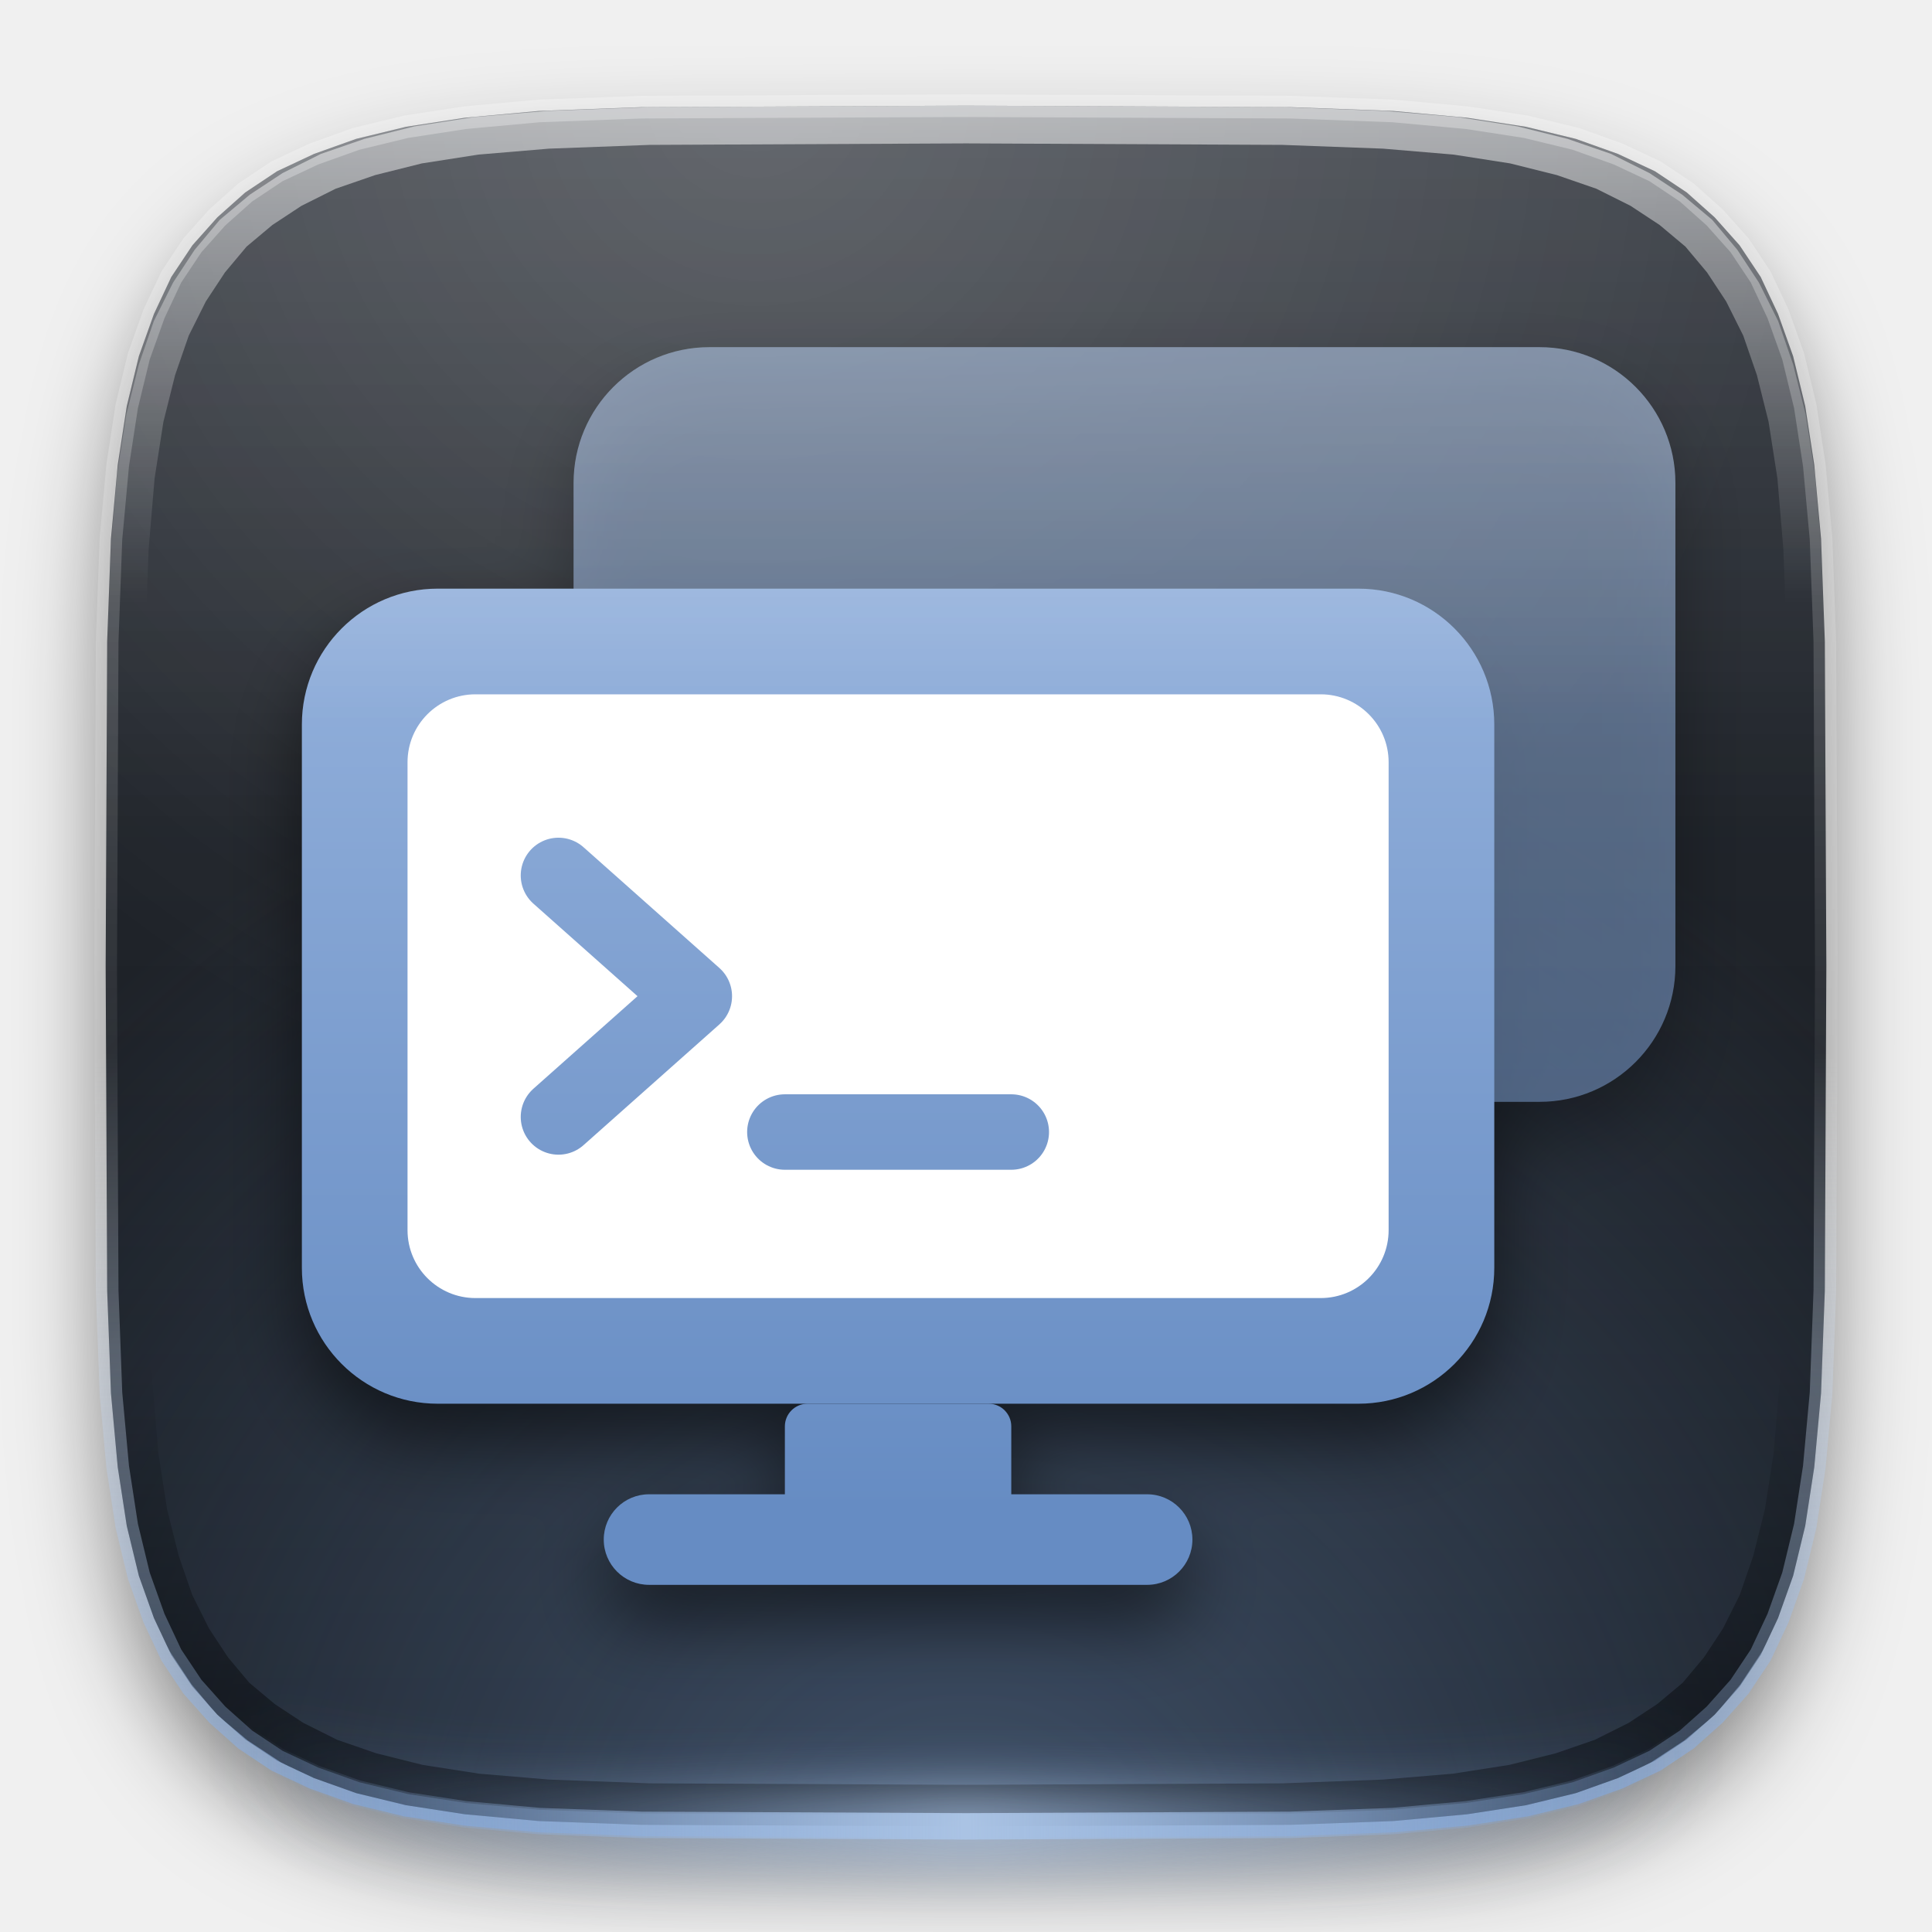
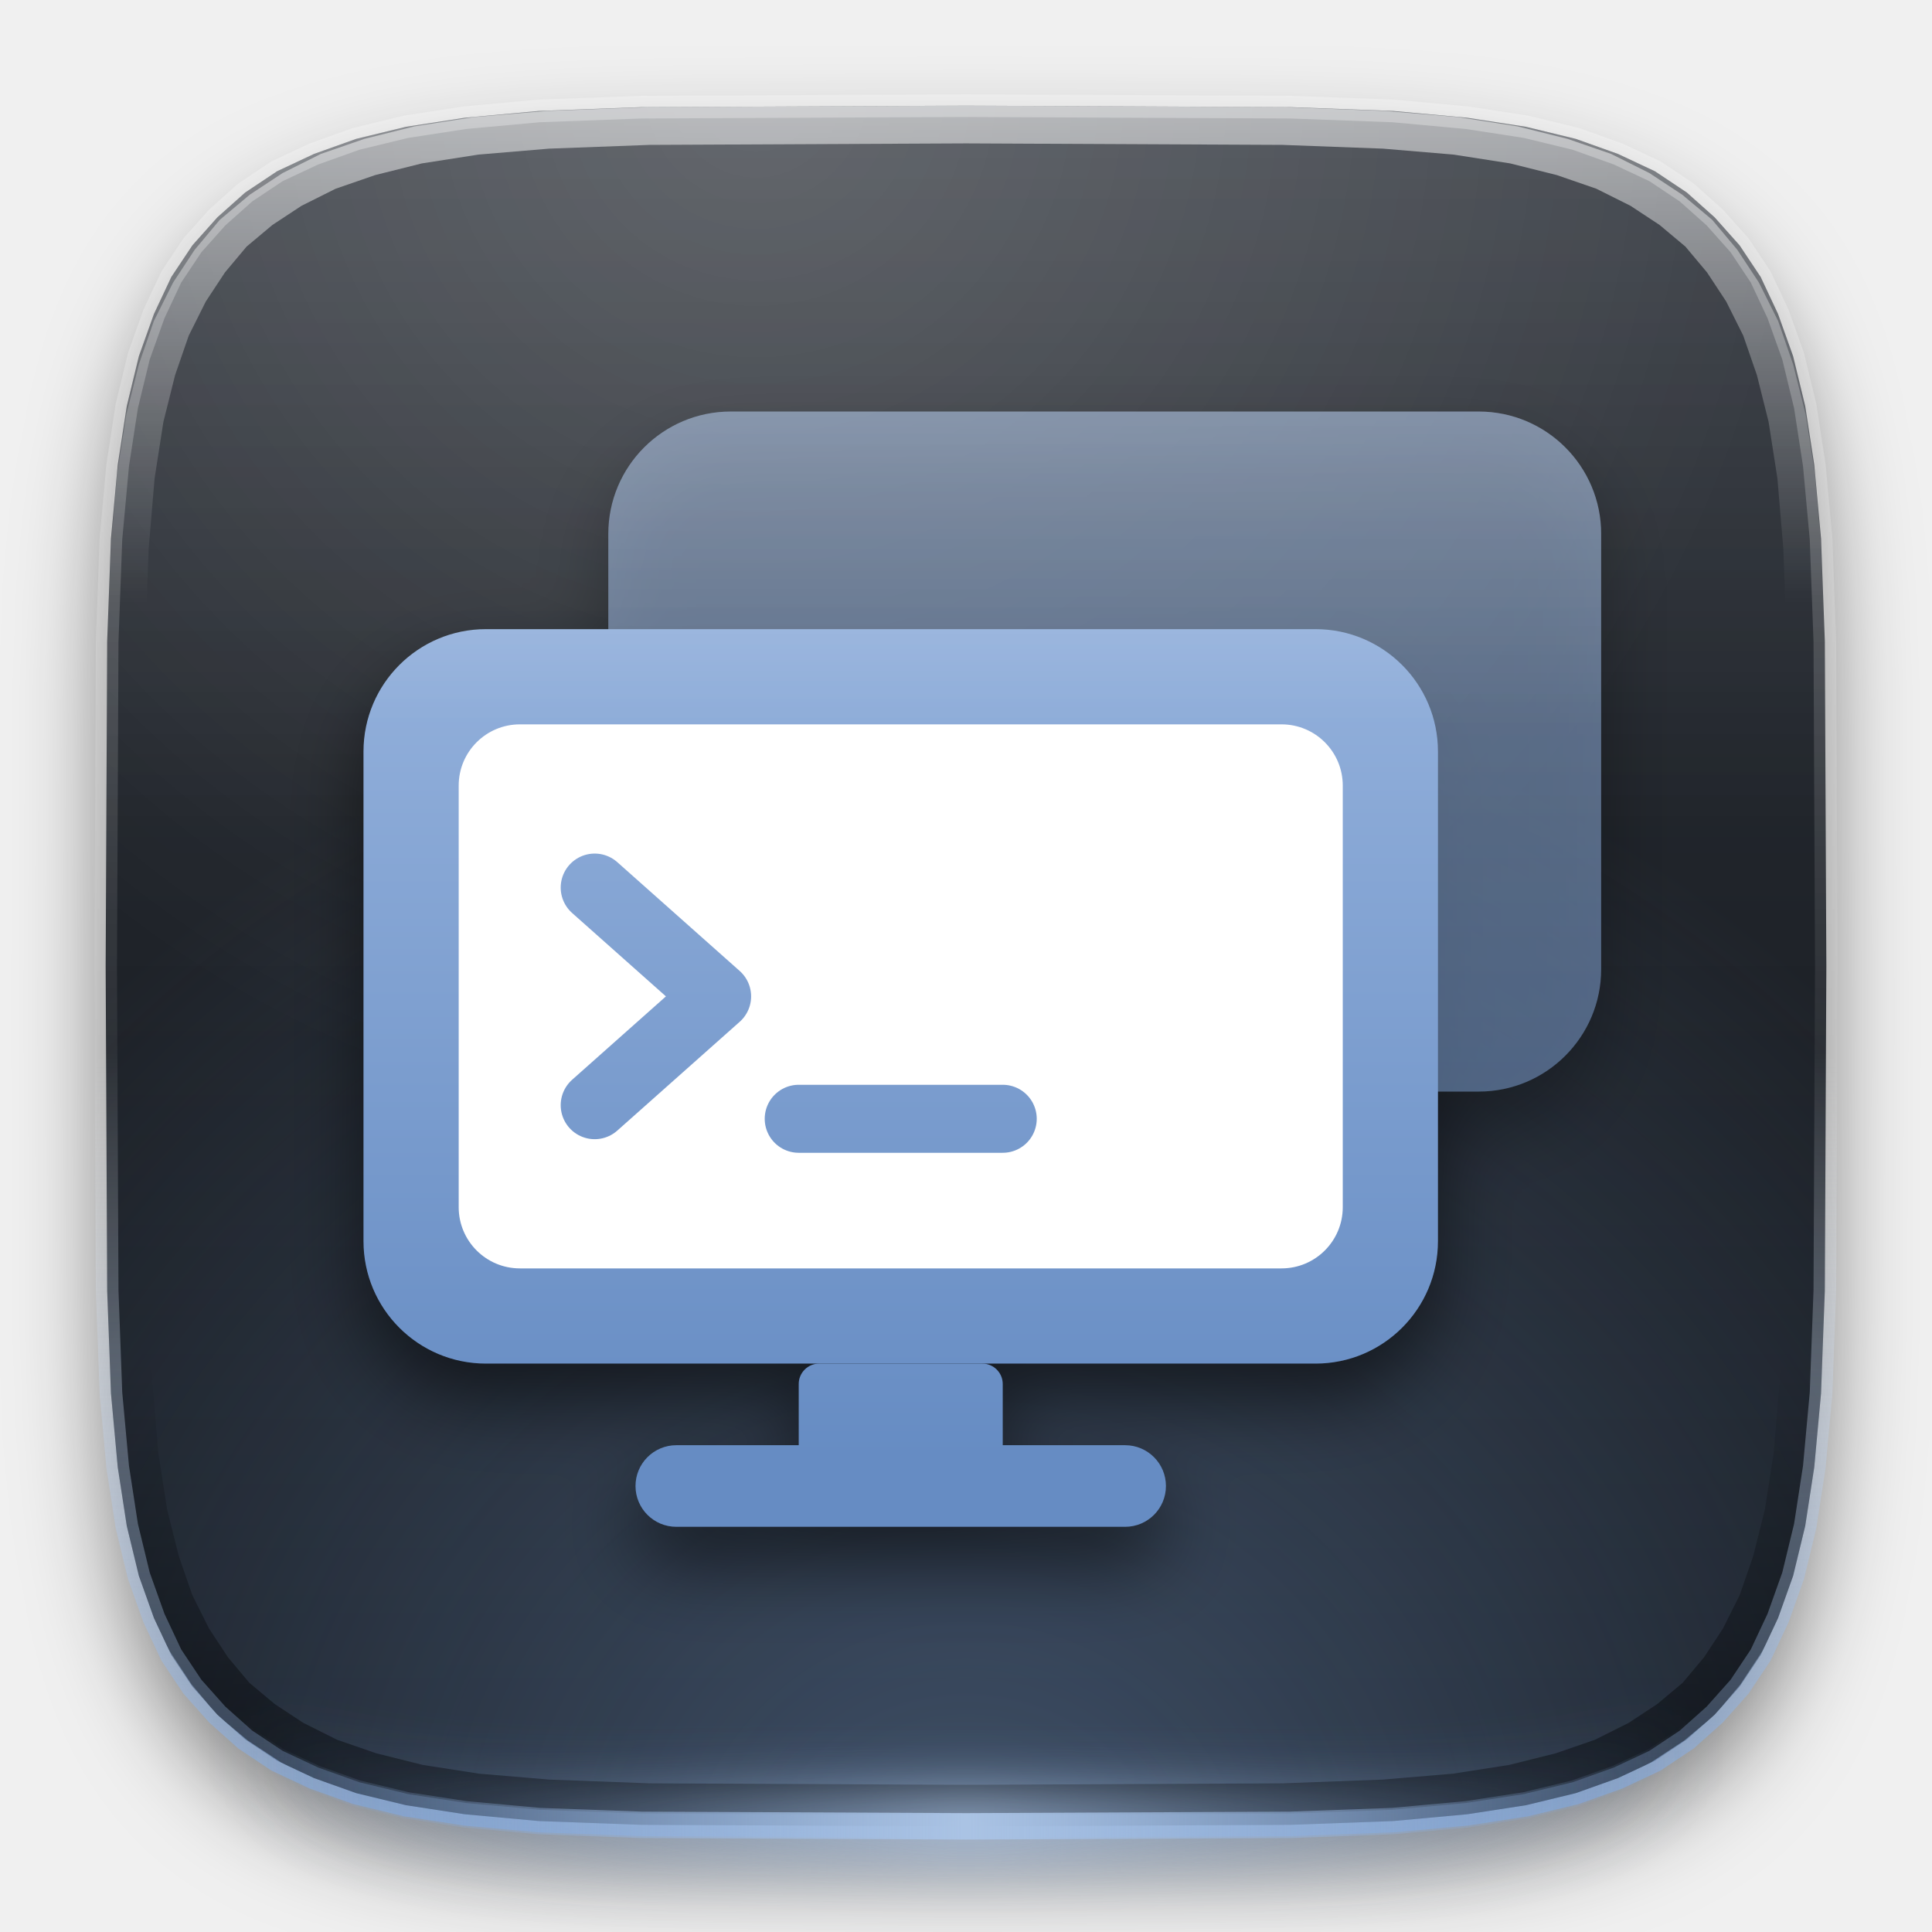
<svg xmlns="http://www.w3.org/2000/svg" viewBox="0 0 256 256" width="256" height="256">
  <defs>
    <linearGradient id="tile" x1="0" y1="0" x2="0" y2="1">
      <stop offset="0" stop-color="#2B3038" />
      <stop offset="1" stop-color="#121519" />
    </linearGradient>
    <radialGradient id="glow" cx=".5" cy="1.04" r=".72">
      <stop offset="0" stop-color="#7DA2D6" stop-opacity=".42" />
      <stop offset="1" stop-color="#7DA2D6" stop-opacity="0" />
    </radialGradient>
    <linearGradient id="sheen" x1="0" y1="0" x2="0" y2="1">
      <stop offset="0" stop-color="#fff" stop-opacity=".14" />
      <stop offset=".42" stop-color="#fff" stop-opacity="0" />
    </linearGradient>
    <radialGradient id="spec" cx=".38" cy="0" r=".6">
      <stop offset="0" stop-color="#fff" stop-opacity=".16" />
      <stop offset="1" stop-color="#fff" stop-opacity="0" />
    </radialGradient>
    <linearGradient id="rim" x1="0" y1="0" x2="0" y2="1">
      <stop offset="0" stop-color="#fff" stop-opacity=".30" />
      <stop offset=".55" stop-color="#fff" stop-opacity=".06" />
      <stop offset="1" stop-color="#7DA2D6" stop-opacity=".75" />
    </linearGradient>
    <linearGradient id="hi" gradientUnits="userSpaceOnUse" x1="0" y1="14" x2="0" y2="80">
      <stop offset="0" stop-color="#fff" stop-opacity=".55" />
      <stop offset="1" stop-color="#fff" stop-opacity="0" />
    </linearGradient>
    <linearGradient id="lo" gradientUnits="userSpaceOnUse" x1="0" y1="180" x2="0" y2="242">
      <stop offset="0" stop-color="#000" stop-opacity="0" />
      <stop offset="1" stop-color="#000" stop-opacity=".55" />
    </linearGradient>
    <filter id="drop" x="-20%" y="-20%" width="140%" height="150%">
      <feGaussianBlur stdDeviation="6" />
      <feOffset dy="6" />
    </filter>
    <clipPath id="inside">
      <path d="M242.0 128.0 L241.8 171.0 L241.3 184.6 L240.4 194.4 L239.2 202.2 L237.6 208.8 L235.6 214.4 L233.3 219.3 L230.5 223.5 L227.2 227.2 L223.5 230.5 L219.3 233.3 L214.4 235.6 L208.8 237.6 L202.2 239.2 L194.4 240.4 L184.6 241.3 L171.0 241.8 L128.0 242.0 L85.0 241.8 L71.4 241.3 L61.6 240.4 L53.8 239.2 L47.2 237.6 L41.6 235.6 L36.7 233.3 L32.5 230.5 L28.8 227.2 L25.5 223.5 L22.7 219.3 L20.4 214.4 L18.4 208.8 L16.8 202.2 L15.6 194.4 L14.7 184.6 L14.2 171.0 L14.0 128.0 L14.2 85.0 L14.7 71.4 L15.6 61.6 L16.8 53.8 L18.4 47.2 L20.4 41.6 L22.7 36.7 L25.5 32.5 L28.8 28.8 L32.5 25.5 L36.7 22.7 L41.6 20.4 L47.2 18.4 L53.8 16.8 L61.6 15.6 L71.4 14.7 L85.0 14.2 L128.0 14.0 L171.0 14.2 L184.6 14.7 L194.4 15.6 L202.2 16.8 L208.8 18.4 L214.4 20.4 L219.3 22.7 L223.5 25.5 L227.2 28.8 L230.5 32.5 L233.3 36.7 L235.6 41.6 L237.6 47.2 L239.2 53.8 L240.4 61.6 L241.3 71.4 L241.8 85.0Z" />
    </clipPath>
    <linearGradient id="ink" x1="0" y1="0" x2="0" y2="1">
      <stop offset="0" stop-color="#B4C9E7" />
      <stop offset="1" stop-color="#7DA2D6" />
    </linearGradient>
    <filter id="halo" x="-30%" y="-30%" width="160%" height="160%">
      <feGaussianBlur stdDeviation="9" />
    </filter>
    <filter id="soft" x="-40%" y="-40%" width="180%" height="180%">
      <feGaussianBlur stdDeviation="4" />
    </filter>
    <mask id="shape" maskUnits="userSpaceOnUse" x="0" y="0" width="256" height="256">
-       <rect fill="#fff" opacity=".55" x="76" y="46" width="146" height="100" rx="18" />
-       <rect fill="#fff" x="40" y="78" width="158" height="108" rx="18" />
-       <rect fill="#000" x="54" y="92" width="130" height="80" rx="9" />
-       <path fill="none" stroke="#fff" stroke-width="10" stroke-linecap="round" stroke-linejoin="round" d="M74 116l18 16-18 16M104 150h30" />
-       <rect fill="#fff" x="104" y="186" width="30" height="16" rx="3" />
-       <rect fill="#fff" x="80" y="198" width="78" height="12" rx="6" />
+       <g transform="translate(12.12 13.08) scale(0.9011)">
+         <rect fill="#fff" opacity=".55" x="76" y="46" width="146" height="100" rx="18" />
+         <rect fill="#fff" x="40" y="78" width="158" height="108" rx="18" />
+         <rect fill="#000" x="54" y="92" width="130" height="80" rx="9" />
+         <path fill="none" stroke="#fff" stroke-width="10" stroke-linecap="round" stroke-linejoin="round" d="M74 116l18 16-18 16M104 150h30" />
+         <rect fill="#fff" x="104" y="186" width="30" height="16" rx="3" />
+         <rect fill="#fff" x="80" y="198" width="78" height="12" rx="6" />
+       </g>
    </mask>
    <linearGradient id="gloss" gradientUnits="userSpaceOnUse" x1="0" y1="56" x2="0" y2="200">
      <stop offset="0" stop-color="#fff" stop-opacity=".62" />
      <stop offset=".42" stop-color="#fff" stop-opacity=".08" />
      <stop offset=".43" stop-color="#fff" stop-opacity="0" />
      <stop offset="1" stop-color="#fff" stop-opacity="0" />
    </linearGradient>
    <linearGradient id="foot" gradientUnits="userSpaceOnUse" x1="0" y1="120" x2="0" y2="206">
      <stop offset="0" stop-color="#000" stop-opacity="0" />
      <stop offset="1" stop-color="#000" stop-opacity=".28" />
    </linearGradient>
    <linearGradient id="ring" gradientUnits="userSpaceOnUse" x1="14" y1="0" x2="242" y2="0">
      <stop offset=".08" stop-color="#7DA2D6" stop-opacity="0" />
      <stop offset=".5" stop-color="#AAC3E4" />
      <stop offset=".92" stop-color="#7DA2D6" stop-opacity="0" />
    </linearGradient>
    <clipPath id="low">
      <rect x="0" y="196" width="256" height="60" />
    </clipPath>
  </defs>
  <path d="M242.0 128.0 L241.8 171.0 L241.3 184.6 L240.4 194.4 L239.2 202.2 L237.6 208.8 L235.6 214.4 L233.3 219.3 L230.5 223.5 L227.2 227.2 L223.5 230.5 L219.3 233.3 L214.4 235.6 L208.8 237.6 L202.2 239.2 L194.4 240.4 L184.6 241.3 L171.0 241.8 L128.0 242.0 L85.0 241.8 L71.4 241.3 L61.6 240.4 L53.8 239.2 L47.2 237.6 L41.6 235.6 L36.7 233.3 L32.5 230.5 L28.8 227.2 L25.5 223.5 L22.7 219.3 L20.4 214.4 L18.4 208.8 L16.8 202.2 L15.6 194.4 L14.7 184.6 L14.2 171.0 L14.0 128.0 L14.2 85.0 L14.7 71.4 L15.6 61.6 L16.8 53.8 L18.4 47.2 L20.4 41.6 L22.7 36.7 L25.5 32.5 L28.8 28.8 L32.5 25.5 L36.7 22.7 L41.6 20.4 L47.2 18.4 L53.8 16.8 L61.6 15.6 L71.4 14.7 L85.0 14.2 L128.0 14.0 L171.0 14.2 L184.6 14.7 L194.4 15.6 L202.2 16.8 L208.8 18.4 L214.4 20.4 L219.3 22.7 L223.5 25.5 L227.2 28.8 L230.5 32.5 L233.3 36.7 L235.6 41.6 L237.6 47.2 L239.2 53.8 L240.4 61.6 L241.3 71.4 L241.8 85.0Z" fill="#000" opacity=".5" filter="url(#drop)" />
  <path d="M242.0 128.0 L241.8 171.0 L241.3 184.6 L240.4 194.4 L239.2 202.2 L237.6 208.8 L235.6 214.4 L233.3 219.3 L230.5 223.5 L227.2 227.2 L223.5 230.5 L219.3 233.3 L214.4 235.6 L208.8 237.6 L202.2 239.2 L194.4 240.4 L184.6 241.3 L171.0 241.8 L128.0 242.0 L85.0 241.8 L71.4 241.3 L61.6 240.4 L53.8 239.2 L47.2 237.6 L41.6 235.6 L36.7 233.3 L32.5 230.5 L28.8 227.2 L25.5 223.5 L22.7 219.3 L20.4 214.4 L18.4 208.8 L16.8 202.2 L15.6 194.4 L14.7 184.6 L14.2 171.0 L14.0 128.0 L14.2 85.0 L14.7 71.4 L15.6 61.6 L16.8 53.8 L18.4 47.2 L20.4 41.6 L22.7 36.7 L25.5 32.5 L28.8 28.8 L32.5 25.5 L36.7 22.7 L41.6 20.4 L47.2 18.4 L53.8 16.8 L61.6 15.6 L71.4 14.7 L85.0 14.2 L128.0 14.0 L171.0 14.2 L184.6 14.7 L194.4 15.6 L202.2 16.8 L208.8 18.4 L214.4 20.4 L219.3 22.7 L223.5 25.5 L227.2 28.8 L230.5 32.5 L233.3 36.7 L235.6 41.6 L237.6 47.2 L239.2 53.8 L240.4 61.6 L241.3 71.4 L241.8 85.0Z" fill="url(#tile)" />
  <path d="M242.0 128.0 L241.8 171.0 L241.3 184.6 L240.4 194.4 L239.2 202.2 L237.6 208.8 L235.6 214.4 L233.3 219.3 L230.5 223.5 L227.2 227.2 L223.5 230.5 L219.3 233.3 L214.4 235.6 L208.8 237.6 L202.2 239.2 L194.4 240.4 L184.6 241.3 L171.0 241.8 L128.0 242.0 L85.0 241.8 L71.4 241.3 L61.6 240.4 L53.8 239.2 L47.2 237.6 L41.6 235.6 L36.7 233.3 L32.5 230.5 L28.8 227.2 L25.5 223.5 L22.7 219.3 L20.4 214.4 L18.4 208.8 L16.8 202.2 L15.6 194.4 L14.7 184.6 L14.2 171.0 L14.0 128.0 L14.2 85.0 L14.7 71.4 L15.6 61.6 L16.8 53.8 L18.4 47.2 L20.4 41.6 L22.7 36.7 L25.5 32.5 L28.8 28.8 L32.5 25.5 L36.7 22.7 L41.6 20.4 L47.2 18.4 L53.8 16.8 L61.6 15.6 L71.4 14.7 L85.0 14.2 L128.0 14.0 L171.0 14.2 L184.6 14.7 L194.4 15.6 L202.2 16.8 L208.8 18.4 L214.4 20.4 L219.3 22.7 L223.5 25.5 L227.2 28.8 L230.5 32.5 L233.3 36.7 L235.6 41.6 L237.6 47.2 L239.2 53.8 L240.4 61.6 L241.3 71.4 L241.8 85.0Z" fill="url(#spec)" />
  <path d="M242.0 128.0 L241.8 171.0 L241.3 184.6 L240.4 194.4 L239.2 202.2 L237.6 208.8 L235.6 214.4 L233.3 219.3 L230.5 223.5 L227.2 227.2 L223.5 230.5 L219.3 233.3 L214.4 235.6 L208.8 237.6 L202.2 239.2 L194.4 240.4 L184.6 241.3 L171.0 241.8 L128.0 242.0 L85.0 241.8 L71.4 241.3 L61.6 240.4 L53.8 239.2 L47.2 237.6 L41.6 235.6 L36.7 233.3 L32.5 230.5 L28.8 227.2 L25.5 223.5 L22.7 219.3 L20.4 214.4 L18.4 208.8 L16.8 202.2 L15.6 194.4 L14.7 184.6 L14.2 171.0 L14.0 128.0 L14.2 85.0 L14.7 71.4 L15.6 61.6 L16.8 53.8 L18.4 47.2 L20.4 41.6 L22.7 36.7 L25.5 32.5 L28.8 28.8 L32.5 25.5 L36.7 22.7 L41.6 20.4 L47.2 18.4 L53.8 16.8 L61.6 15.6 L71.4 14.7 L85.0 14.2 L128.0 14.0 L171.0 14.2 L184.6 14.7 L194.4 15.6 L202.2 16.8 L208.8 18.4 L214.4 20.4 L219.3 22.7 L223.5 25.5 L227.2 28.8 L230.5 32.5 L233.3 36.7 L235.6 41.6 L237.6 47.2 L239.2 53.8 L240.4 61.6 L241.3 71.4 L241.8 85.0Z" fill="url(#glow)" />
  <path d="M242.0 128.0 L241.8 171.0 L241.3 184.6 L240.4 194.4 L239.2 202.2 L237.6 208.8 L235.6 214.4 L233.3 219.3 L230.5 223.5 L227.2 227.2 L223.5 230.5 L219.3 233.3 L214.4 235.6 L208.8 237.6 L202.2 239.2 L194.4 240.4 L184.6 241.3 L171.0 241.8 L128.0 242.0 L85.0 241.8 L71.4 241.3 L61.6 240.4 L53.8 239.2 L47.2 237.6 L41.6 235.6 L36.7 233.3 L32.5 230.5 L28.8 227.2 L25.5 223.5 L22.7 219.3 L20.4 214.4 L18.4 208.8 L16.8 202.2 L15.6 194.4 L14.7 184.6 L14.2 171.0 L14.0 128.0 L14.2 85.0 L14.7 71.4 L15.6 61.6 L16.8 53.8 L18.4 47.2 L20.4 41.6 L22.7 36.7 L25.5 32.5 L28.8 28.8 L32.5 25.5 L36.7 22.7 L41.6 20.4 L47.2 18.4 L53.8 16.8 L61.6 15.6 L71.4 14.7 L85.0 14.2 L128.0 14.0 L171.0 14.2 L184.6 14.7 L194.4 15.6 L202.2 16.8 L208.8 18.4 L214.4 20.4 L219.3 22.7 L223.5 25.5 L227.2 28.8 L230.5 32.5 L233.3 36.7 L235.6 41.6 L237.6 47.2 L239.2 53.8 L240.4 61.6 L241.3 71.4 L241.8 85.0Z" fill="url(#sheen)" />
  <g>
    <defs>
      <linearGradient id="solid" gradientUnits="userSpaceOnUse" x1="0" y1="60" x2="0" y2="200">
        <stop offset="0" stop-color="#9AB6DF" />
        <stop offset="1" stop-color="#668CC3" />
      </linearGradient>
      <linearGradient id="paper" gradientUnits="userSpaceOnUse" x1="0" y1="60" x2="0" y2="200">
        <stop offset="0" stop-color="#FFFFFF" />
        <stop offset="1" stop-color="#DADDE3" />
      </linearGradient>
      <filter id="under" x="-30%" y="-30%" width="160%" height="170%">
        <feGaussianBlur stdDeviation="5" />
        <feOffset dy="5" />
      </filter>
      <linearGradient id="edge" gradientUnits="userSpaceOnUse" x1="0" y1="56" x2="0" y2="96">
        <stop offset="0" stop-color="#fff" stop-opacity=".45" />
        <stop offset="1" stop-color="#fff" stop-opacity="0" />
      </linearGradient>
    </defs>
    <g opacity=".55" filter="url(#under)">
-       <rect fill="#000" opacity=".55" x="76" y="46" width="146" height="100" rx="18" />
-       <rect fill="#000" x="40" y="78" width="158" height="108" rx="18" />
-       <rect fill="#000" x="54" y="92" width="130" height="80" rx="9" />
-       <path fill="none" stroke="#000" stroke-width="10" stroke-linecap="round" stroke-linejoin="round" d="M74 116l18 16-18 16M104 150h30" />
-       <rect fill="#000" x="104" y="186" width="30" height="16" rx="3" />
-       <rect fill="#000" x="80" y="198" width="78" height="12" rx="6" />
+       <g transform="translate(12.12 13.08) scale(0.9011)">
+         <rect fill="#000" opacity=".55" x="76" y="46" width="146" height="100" rx="18" />
+         <rect fill="#000" x="40" y="78" width="158" height="108" rx="18" />
+         <rect fill="#000" x="54" y="92" width="130" height="80" rx="9" />
+         <path fill="none" stroke="#000" stroke-width="10" stroke-linecap="round" stroke-linejoin="round" d="M74 116l18 16-18 16M104 150h30" />
+         <rect fill="#000" x="104" y="186" width="30" height="16" rx="3" />
+         <rect fill="#000" x="80" y="198" width="78" height="12" rx="6" />
+       </g>
    </g>
-     <rect fill="url(#solid)" opacity=".55" x="76" y="46" width="146" height="100" rx="18" />
-     <rect fill="url(#solid)" x="40" y="78" width="158" height="108" rx="18" />
-     <rect fill="#FFFFFF" x="54" y="92" width="130" height="80" rx="9" />
-     <path fill="none" stroke="url(#solid)" stroke-width="10" stroke-linecap="round" stroke-linejoin="round" d="M74 116l18 16-18 16M104 150h30" />
-     <rect fill="url(#solid)" x="104" y="186" width="30" height="16" rx="3" />
-     <rect fill="url(#solid)" x="80" y="198" width="78" height="12" rx="6" />
+     <g transform="translate(12.12 13.08) scale(0.9011)">
+       <rect fill="url(#solid)" opacity=".55" x="76" y="46" width="146" height="100" rx="18" />
+       <rect fill="url(#solid)" x="40" y="78" width="158" height="108" rx="18" />
+       <rect fill="#FFFFFF" x="54" y="92" width="130" height="80" rx="9" />
+       <path fill="none" stroke="url(#solid)" stroke-width="10" stroke-linecap="round" stroke-linejoin="round" d="M74 116l18 16-18 16M104 150h30" />
+       <rect fill="url(#solid)" x="104" y="186" width="30" height="16" rx="3" />
+       <rect fill="url(#solid)" x="80" y="198" width="78" height="12" rx="6" />
+     </g>
    <rect width="256" height="256" fill="url(#edge)" mask="url(#shape)" opacity=".5" />
  </g>
  <path d="M242.0 128.0 L241.8 171.0 L241.3 184.6 L240.4 194.4 L239.2 202.2 L237.6 208.8 L235.6 214.4 L233.3 219.3 L230.5 223.5 L227.2 227.2 L223.5 230.5 L219.3 233.3 L214.4 235.6 L208.8 237.6 L202.2 239.2 L194.4 240.4 L184.6 241.3 L171.0 241.8 L128.0 242.0 L85.0 241.8 L71.4 241.3 L61.6 240.4 L53.8 239.2 L47.2 237.6 L41.6 235.6 L36.7 233.3 L32.5 230.5 L28.8 227.2 L25.5 223.5 L22.7 219.3 L20.4 214.4 L18.4 208.8 L16.8 202.2 L15.6 194.4 L14.7 184.6 L14.2 171.0 L14.0 128.0 L14.2 85.0 L14.7 71.4 L15.6 61.6 L16.8 53.8 L18.4 47.2 L20.4 41.6 L22.7 36.7 L25.5 32.5 L28.8 28.8 L32.5 25.5 L36.7 22.7 L41.6 20.4 L47.2 18.4 L53.8 16.8 L61.6 15.6 L71.4 14.7 L85.0 14.2 L128.0 14.0 L171.0 14.2 L184.6 14.7 L194.4 15.6 L202.2 16.8 L208.8 18.4 L214.4 20.4 L219.3 22.7 L223.5 25.5 L227.2 28.8 L230.5 32.5 L233.3 36.7 L235.6 41.6 L237.6 47.2 L239.2 53.8 L240.4 61.6 L241.3 71.4 L241.8 85.0Z" fill="none" stroke="url(#rim)" stroke-width="3" />
  <g clip-path="url(#inside)">
    <path d="M239.5 128.0 L239.3 170.0 L238.8 183.4 L238.0 192.9 L236.8 200.6 L235.2 207.0 L233.3 212.5 L230.9 217.3 L228.2 221.4 L225.1 225.1 L221.4 228.2 L217.3 230.9 L212.5 233.3 L207.0 235.2 L200.6 236.8 L192.9 238.0 L183.4 238.8 L170.0 239.3 L128.0 239.5 L86.0 239.3 L72.6 238.8 L63.1 238.0 L55.4 236.8 L49.0 235.2 L43.5 233.3 L38.7 230.9 L34.6 228.2 L30.9 225.1 L27.8 221.4 L25.1 217.3 L22.7 212.5 L20.8 207.0 L19.2 200.6 L18.0 192.9 L17.2 183.4 L16.7 170.0 L16.5 128.0 L16.7 86.0 L17.2 72.6 L18.0 63.1 L19.2 55.4 L20.8 49.0 L22.7 43.5 L25.1 38.7 L27.8 34.6 L30.9 30.9 L34.6 27.8 L38.7 25.1 L43.5 22.7 L49.0 20.8 L55.4 19.2 L63.1 18.0 L72.6 17.2 L86.0 16.7 L128.0 16.5 L170.0 16.7 L183.4 17.2 L192.9 18.0 L200.6 19.2 L207.0 20.8 L212.5 22.7 L217.3 25.1 L221.4 27.8 L225.1 30.9 L228.2 34.6 L230.9 38.7 L233.3 43.5 L235.2 49.0 L236.8 55.4 L238.0 63.1 L238.8 72.6 L239.3 86.0Z" fill="none" stroke="url(#hi)" stroke-width="5" />
    <path d="M239.5 128.0 L239.3 170.0 L238.8 183.4 L238.0 192.9 L236.8 200.6 L235.2 207.0 L233.3 212.5 L230.9 217.3 L228.2 221.4 L225.1 225.1 L221.4 228.2 L217.3 230.9 L212.5 233.3 L207.0 235.2 L200.6 236.8 L192.9 238.0 L183.4 238.8 L170.0 239.3 L128.0 239.5 L86.0 239.3 L72.6 238.8 L63.1 238.0 L55.4 236.8 L49.0 235.2 L43.5 233.3 L38.7 230.9 L34.6 228.2 L30.9 225.1 L27.8 221.4 L25.1 217.3 L22.7 212.5 L20.8 207.0 L19.2 200.6 L18.0 192.9 L17.2 183.4 L16.7 170.0 L16.5 128.0 L16.7 86.0 L17.2 72.6 L18.0 63.1 L19.2 55.4 L20.8 49.0 L22.7 43.5 L25.1 38.7 L27.8 34.6 L30.9 30.9 L34.6 27.8 L38.7 25.1 L43.5 22.7 L49.0 20.8 L55.4 19.2 L63.1 18.0 L72.6 17.2 L86.0 16.7 L128.0 16.5 L170.0 16.7 L183.4 17.2 L192.9 18.0 L200.6 19.2 L207.0 20.8 L212.5 22.7 L217.3 25.1 L221.4 27.8 L225.1 30.9 L228.2 34.6 L230.9 38.7 L233.3 43.5 L235.2 49.0 L236.8 55.4 L238.0 63.1 L238.8 72.6 L239.3 86.0Z" fill="none" stroke="url(#lo)" stroke-width="6" />
  </g>
  <g clip-path="url(#low)">
    <path d="M242.0 128.0 L241.8 171.0 L241.3 184.6 L240.4 194.4 L239.2 202.2 L237.6 208.8 L235.6 214.4 L233.3 219.3 L230.5 223.5 L227.2 227.2 L223.5 230.5 L219.3 233.3 L214.4 235.6 L208.8 237.6 L202.2 239.2 L194.4 240.4 L184.6 241.3 L171.0 241.8 L128.0 242.0 L85.0 241.8 L71.4 241.3 L61.6 240.4 L53.8 239.2 L47.2 237.6 L41.6 235.6 L36.7 233.3 L32.5 230.5 L28.8 227.2 L25.5 223.5 L22.7 219.3 L20.4 214.4 L18.4 208.8 L16.8 202.2 L15.6 194.4 L14.7 184.6 L14.2 171.0 L14.0 128.0 L14.2 85.0 L14.7 71.4 L15.6 61.6 L16.8 53.8 L18.4 47.2 L20.4 41.6 L22.7 36.7 L25.5 32.5 L28.8 28.8 L32.5 25.5 L36.7 22.7 L41.6 20.4 L47.2 18.4 L53.8 16.8 L61.6 15.6 L71.4 14.7 L85.0 14.2 L128.0 14.0 L171.0 14.2 L184.6 14.7 L194.4 15.6 L202.2 16.8 L208.8 18.4 L214.4 20.4 L219.3 22.7 L223.5 25.5 L227.2 28.8 L230.5 32.5 L233.3 36.7 L235.6 41.6 L237.6 47.2 L239.2 53.8 L240.4 61.6 L241.3 71.4 L241.8 85.0Z" fill="none" stroke="url(#ring)" stroke-width="9" filter="url(#soft)" opacity=".9" />
    <path d="M242.0 128.0 L241.8 171.0 L241.3 184.6 L240.4 194.4 L239.2 202.2 L237.6 208.8 L235.6 214.4 L233.3 219.3 L230.5 223.5 L227.2 227.2 L223.5 230.5 L219.3 233.3 L214.4 235.6 L208.8 237.6 L202.2 239.2 L194.4 240.4 L184.6 241.3 L171.0 241.8 L128.0 242.0 L85.0 241.8 L71.4 241.3 L61.6 240.4 L53.8 239.2 L47.2 237.6 L41.6 235.6 L36.7 233.3 L32.5 230.5 L28.8 227.2 L25.5 223.5 L22.7 219.3 L20.4 214.4 L18.4 208.8 L16.8 202.2 L15.6 194.4 L14.7 184.6 L14.2 171.0 L14.0 128.0 L14.2 85.0 L14.7 71.4 L15.6 61.6 L16.8 53.8 L18.4 47.2 L20.4 41.6 L22.7 36.7 L25.5 32.5 L28.8 28.8 L32.5 25.5 L36.7 22.7 L41.6 20.4 L47.2 18.4 L53.8 16.8 L61.6 15.6 L71.4 14.7 L85.0 14.2 L128.0 14.0 L171.0 14.2 L184.6 14.7 L194.4 15.6 L202.2 16.8 L208.8 18.4 L214.4 20.4 L219.3 22.7 L223.5 25.5 L227.2 28.8 L230.5 32.5 L233.3 36.7 L235.6 41.6 L237.6 47.2 L239.2 53.8 L240.4 61.6 L241.3 71.4 L241.8 85.0Z" fill="none" stroke="url(#ring)" stroke-width="3.5" />
  </g>
</svg>
